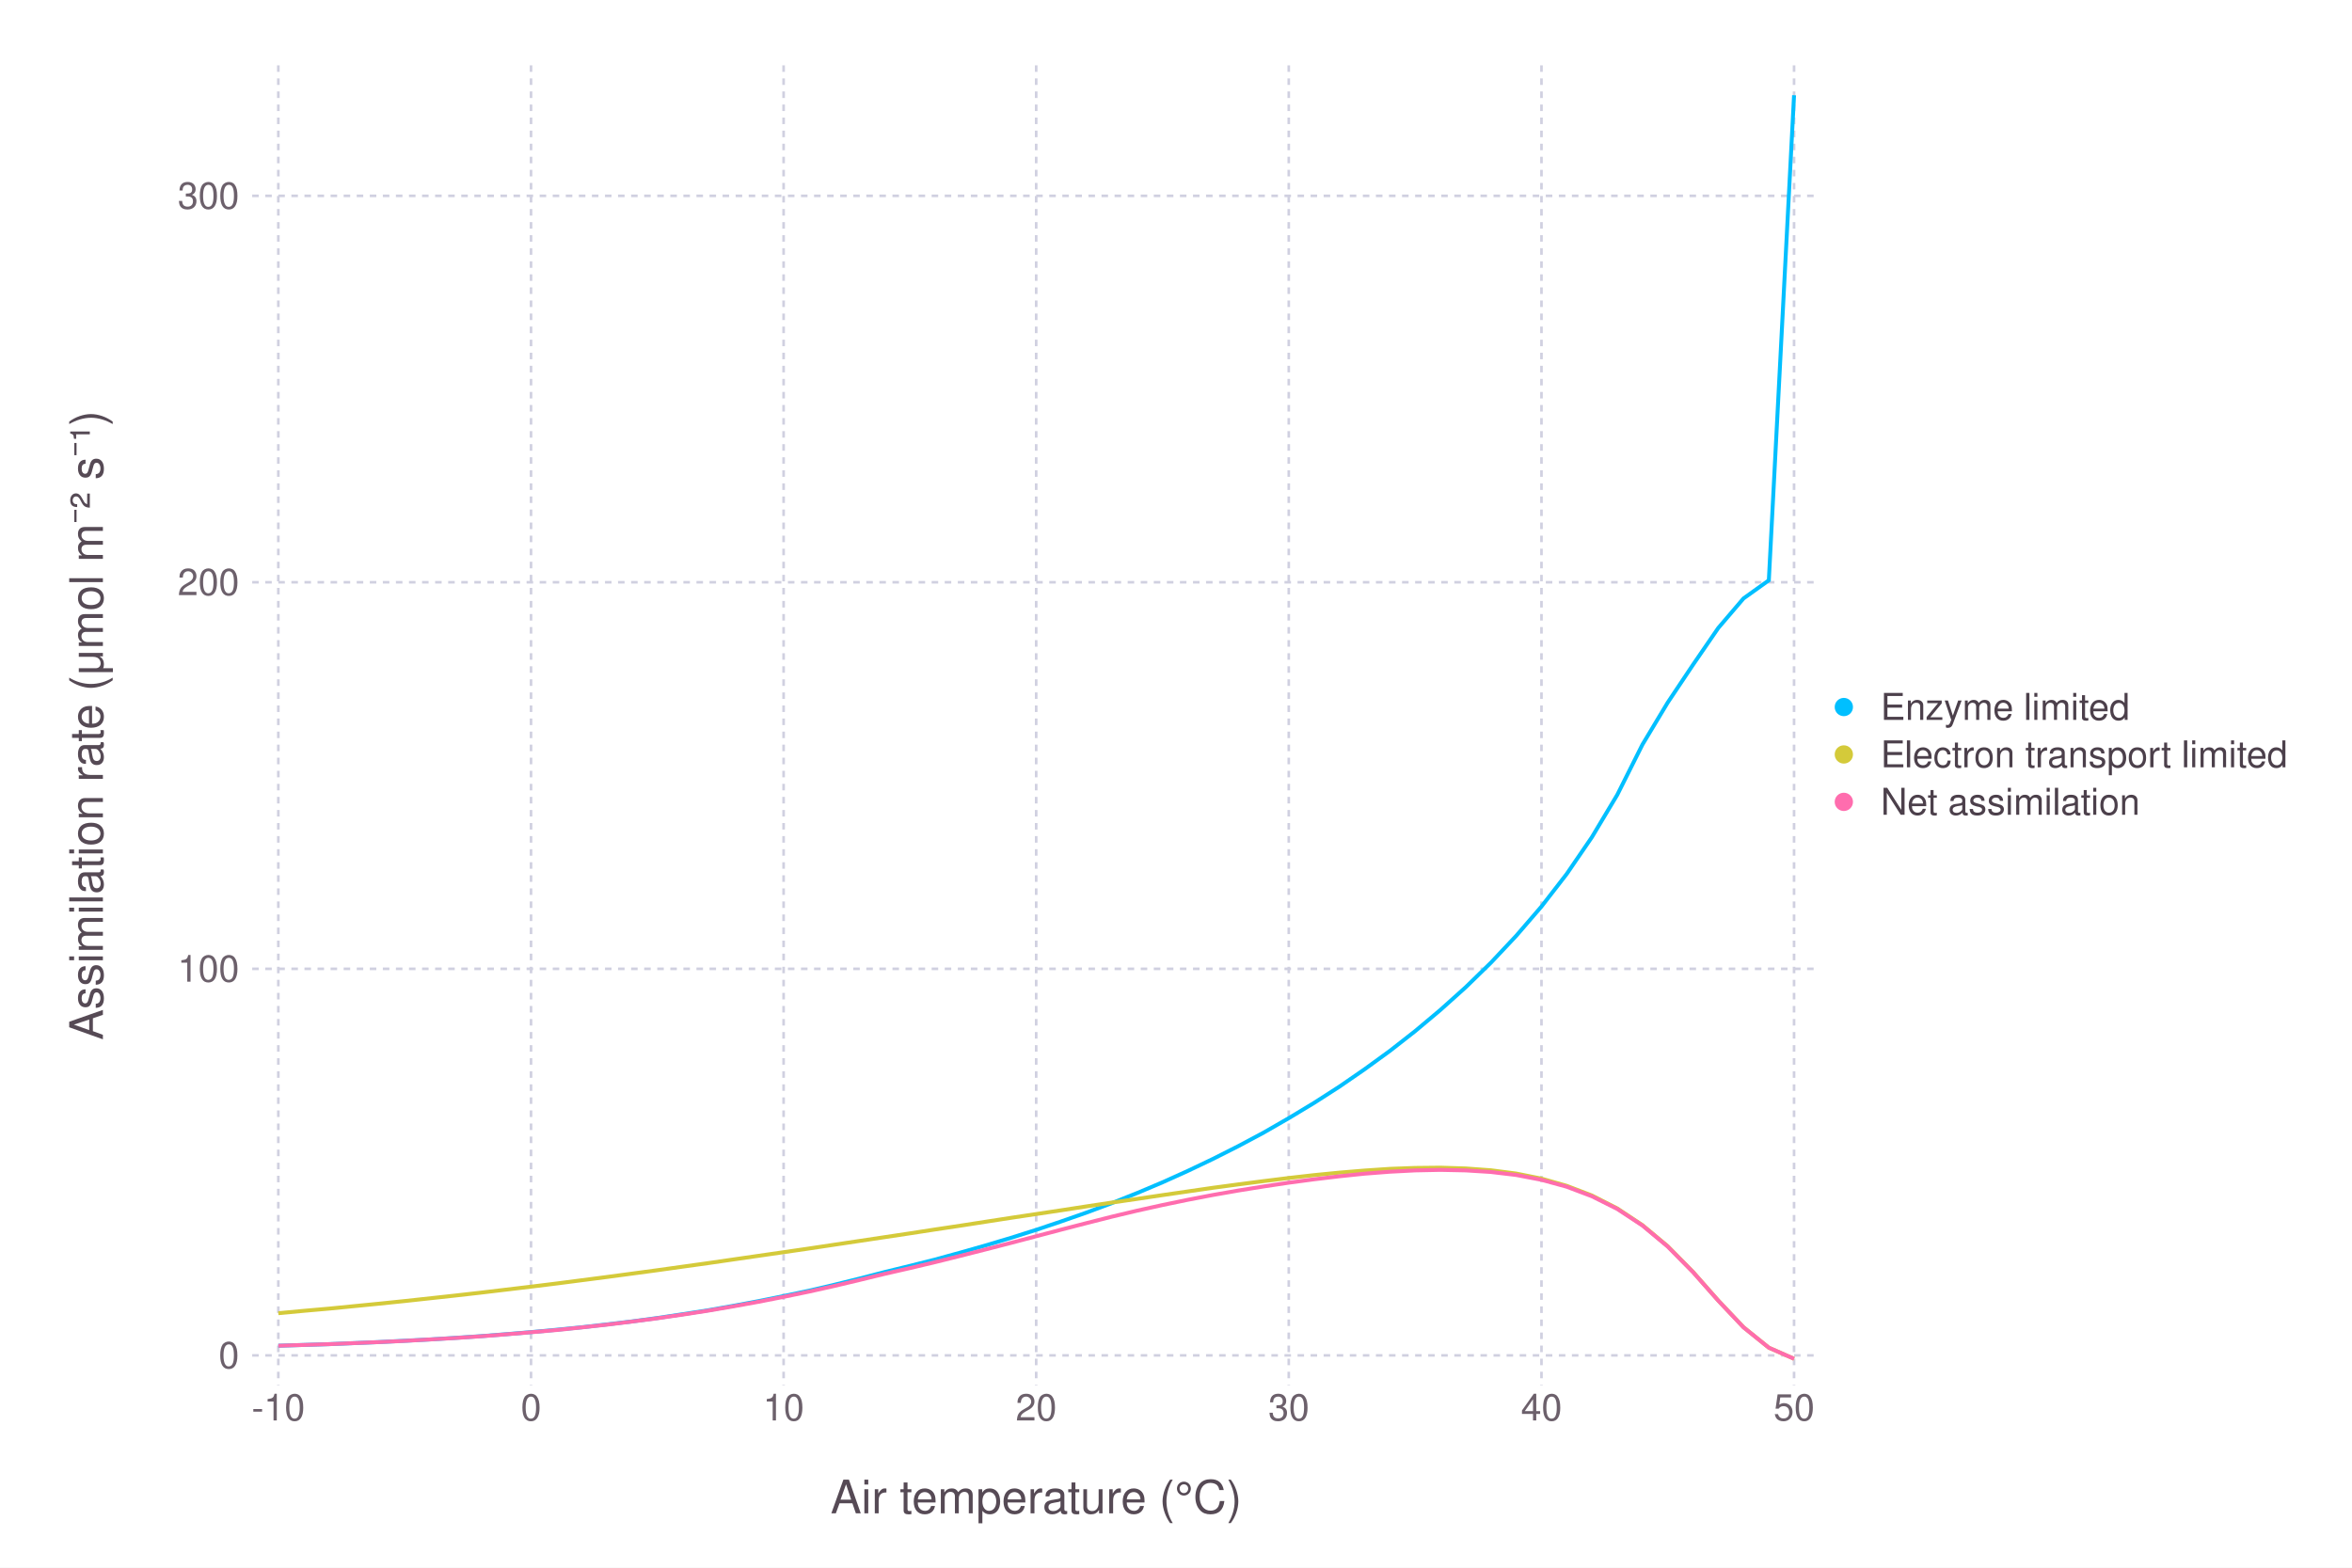
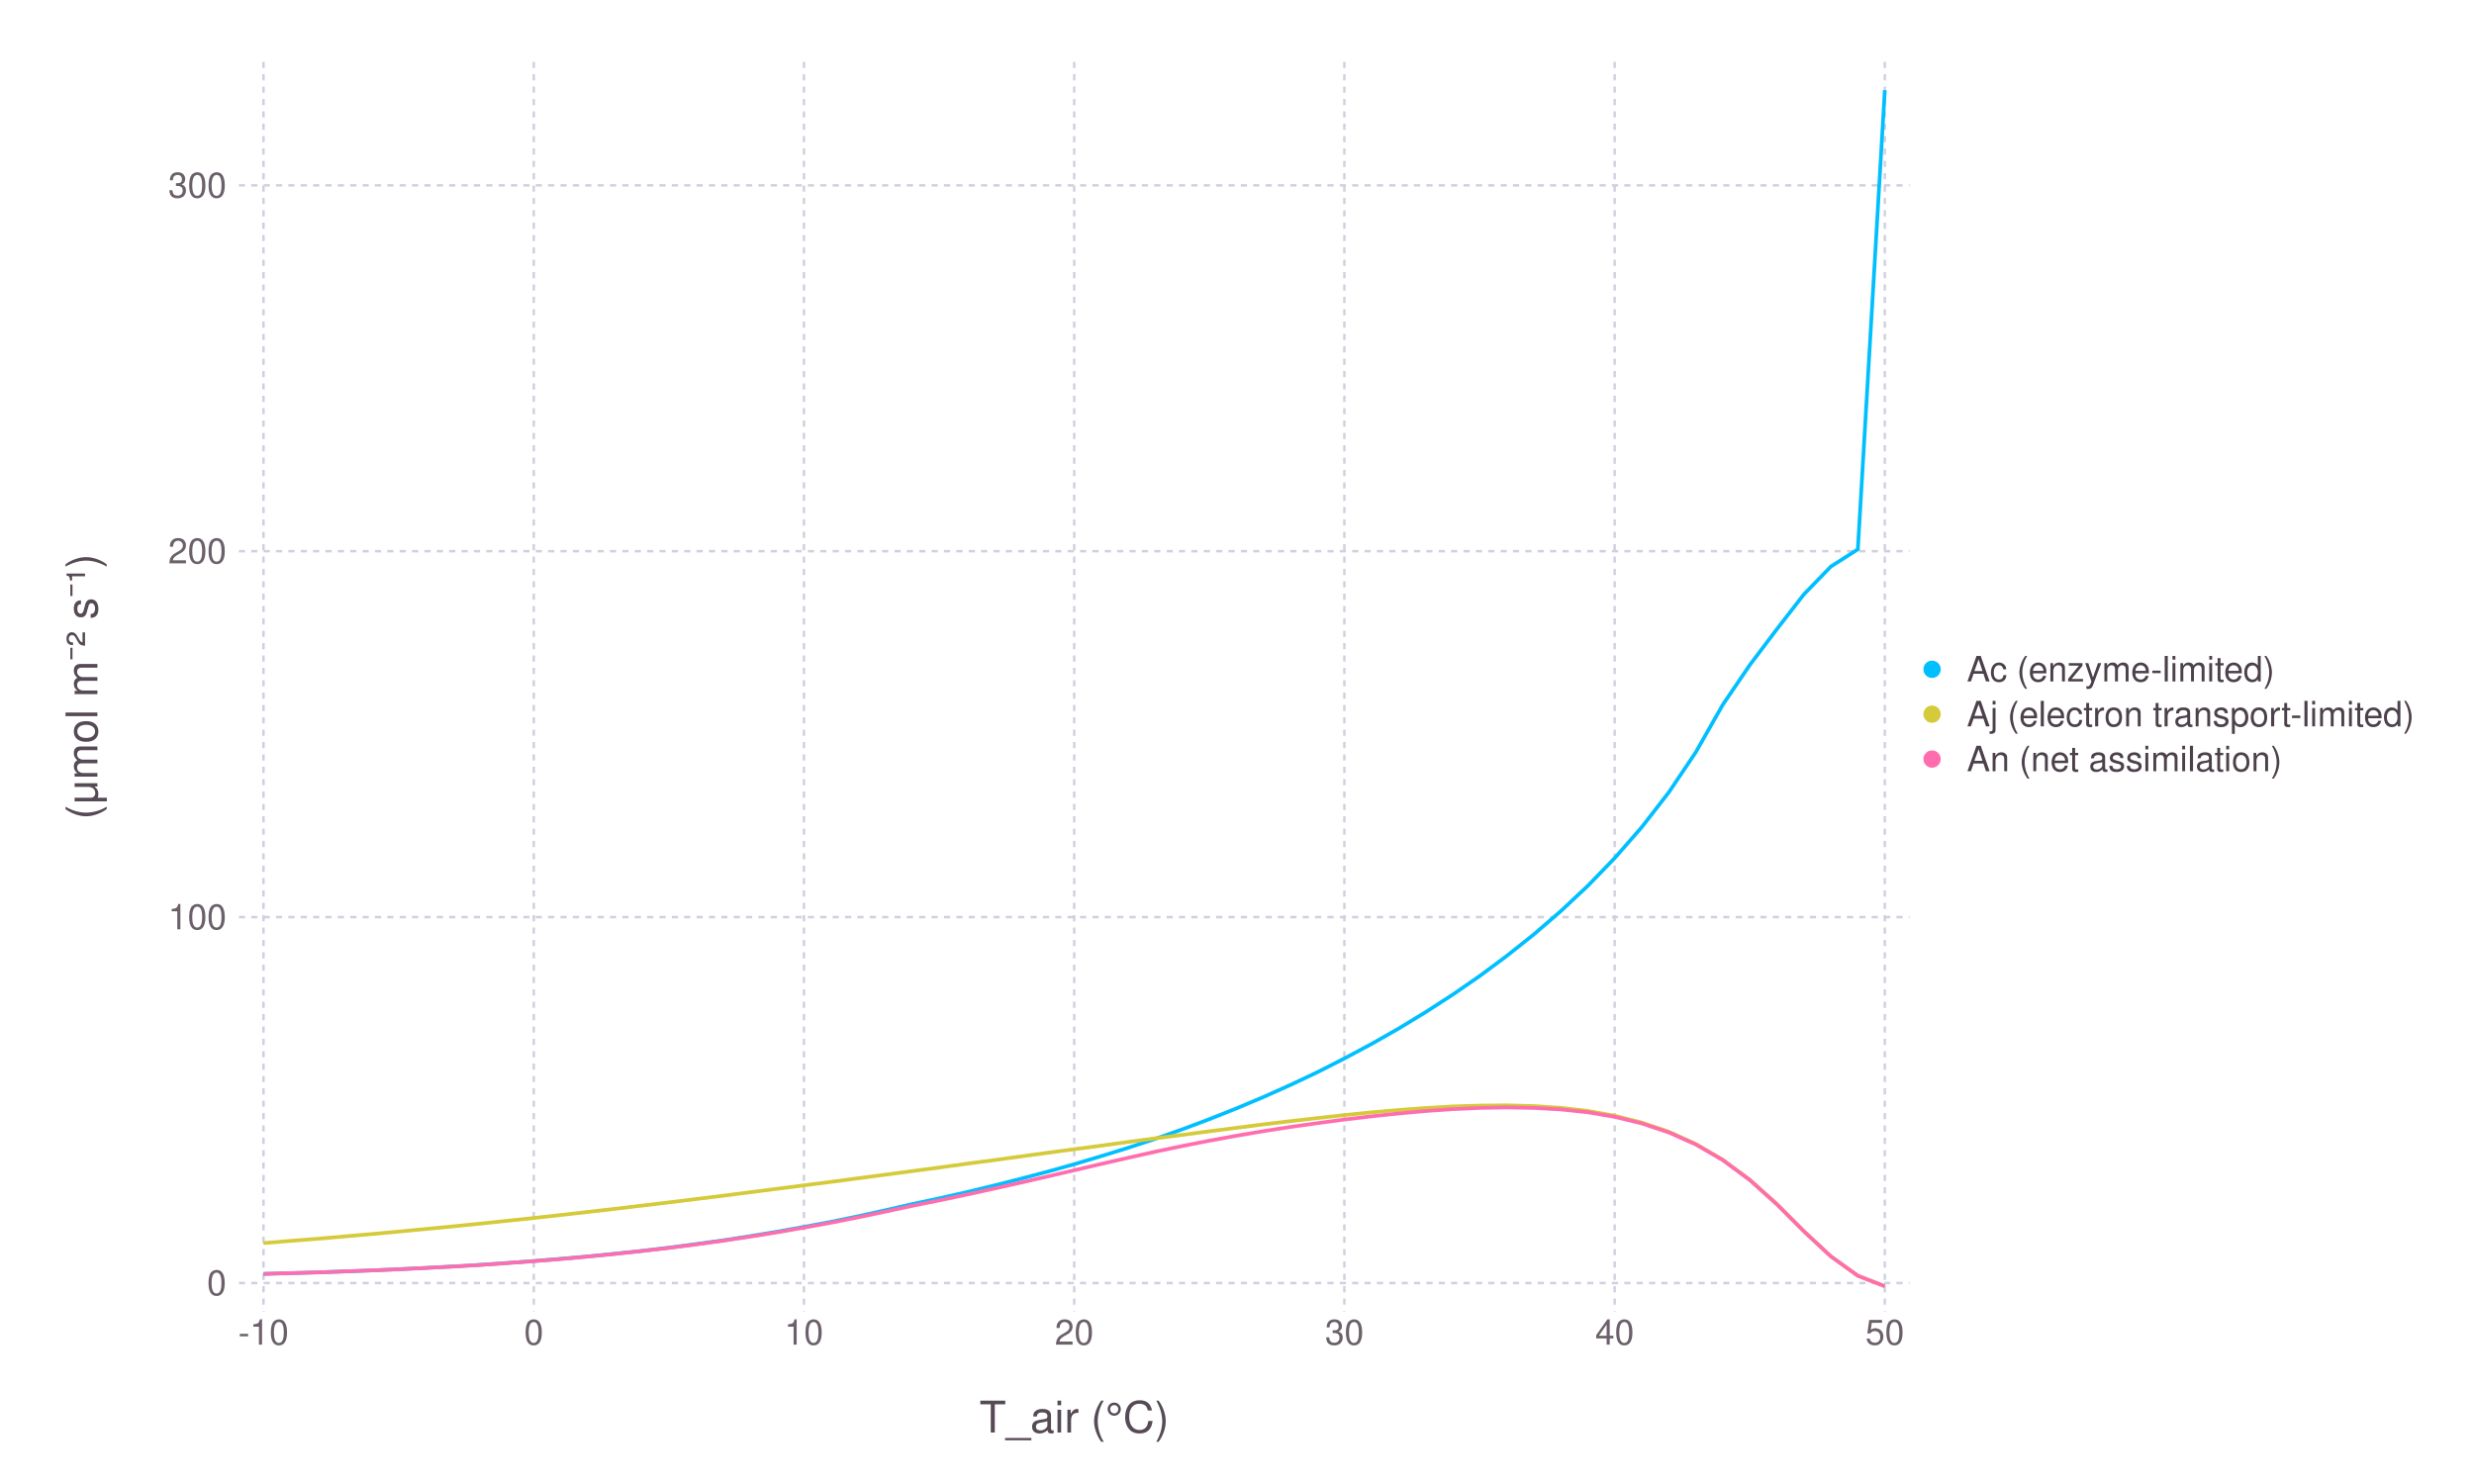
- <svg xmlns="http://www.w3.org/2000/svg" version="1.2" width="180mm" height="120mm" viewBox="0 0 180 120" stroke="none" fill="#000000" stroke-width="0.3" font-size="3.88">
+ <svg xmlns="http://www.w3.org/2000/svg" version="1.2" width="200mm" height="120mm" viewBox="0 0 200 120" stroke="none" fill="#000000" stroke-width="0.3" font-size="3.88">
  <defs>
    <marker id="arrow" markerWidth="15" markerHeight="7" refX="5" refY="3.5" orient="auto" markerUnits="strokeWidth">
      <path d="M0,0 L15,3.5 L0,7 z" stroke="context-stroke" fill="context-stroke" />
    </marker>
  </defs>
-   <g stroke="#000000" stroke-opacity="0.000" fill="#FFFFFF" id="img-d8f84a4a-1">
-     <g transform="translate(90,60)">
-       <path d="M-90,-60 L90,-60 90,60 -90,60  z" class="primitive" />
+   <g stroke="#000000" stroke-opacity="0.000" fill="#FFFFFF" id="img-06003b0b-1">
+     <g transform="translate(100,60)">
+       <path d="M-100,-60 L100,-60 100,60 -100,60  z" class="primitive" />
    </g>
  </g>
-   <g class="plotroot xscalable yscalable" id="img-d8f84a4a-2">
-     <g font-size="3.53" font-family="'PT Sans','Helvetica Neue','Helvetica',sans-serif" fill="#564A55" stroke="#000000" stroke-opacity="0.000" id="img-d8f84a4a-3">
-       <g transform="translate(79.3,113.72)">
-         <g class="primitive">
-           <text text-anchor="middle" dy="0.6em">Air temperature (°C)</text>
-         </g>
-       </g>
-     </g>
-     <g class="guide xlabels" font-size="2.82" font-family="'PT Sans Caption','Helvetica Neue','Helvetica',sans-serif" fill="#6C606B" id="img-d8f84a4a-4">
+   <g class="plotroot xscalable yscalable" id="img-06003b0b-2">
+     <g font-size="3.53" font-family="'PT Sans','Helvetica Neue','Helvetica',sans-serif" fill="#564A55" stroke="#000000" stroke-opacity="0.000" id="img-06003b0b-3">
+       <g transform="translate(86.84,113.72)">
+         <g class="primitive">
+           <text text-anchor="middle" dy="0.6em">T_air (°C)</text>
+         </g>
+       </g>
+     </g>
+     <g class="guide xlabels" font-size="2.82" font-family="'PT Sans Caption','Helvetica Neue','Helvetica',sans-serif" fill="#6C606B" id="img-06003b0b-4">
      <g transform="translate(21.3,107.04)">
        <g class="primitive">
          <text text-anchor="middle" dy="0.6em">-10</text>
        </g>
      </g>
-       <g transform="translate(40.64,107.04)">
+       <g transform="translate(43.15,107.04)">
        <g class="primitive">
          <text text-anchor="middle" dy="0.6em">0</text>
        </g>
      </g>
-       <g transform="translate(59.97,107.04)">
+       <g transform="translate(64.99,107.04)">
        <g class="primitive">
          <text text-anchor="middle" dy="0.6em">10</text>
        </g>
      </g>
-       <g transform="translate(79.3,107.04)">
+       <g transform="translate(86.84,107.04)">
        <g class="primitive">
          <text text-anchor="middle" dy="0.6em">20</text>
        </g>
      </g>
-       <g transform="translate(98.63,107.04)">
+       <g transform="translate(108.68,107.04)">
        <g class="primitive">
          <text text-anchor="middle" dy="0.6em">30</text>
        </g>
      </g>
-       <g transform="translate(117.97,107.04)">
+       <g transform="translate(130.53,107.04)">
        <g class="primitive">
          <text text-anchor="middle" dy="0.6em">40</text>
        </g>
      </g>
-       <g transform="translate(137.3,107.04)">
+       <g transform="translate(152.37,107.04)">
        <g class="primitive">
          <text text-anchor="middle" dy="0.6em">50</text>
        </g>
      </g>
    </g>
-     <g class="guide colorkey" id="img-d8f84a4a-5">
-       <g fill="#4C404B" font-size="2.82" font-family="'PT Sans','Helvetica Neue','Helvetica',sans-serif" id="img-d8f84a4a-6">
-         <g transform="translate(143.93,54.12)" id="img-d8f84a4a-7">
-           <g class="primitive">
-             <text dy="0.35em">Enzyme limited</text>
-           </g>
-         </g>
-         <g transform="translate(143.93,57.75)" id="img-d8f84a4a-8">
-           <g class="primitive">
-             <text dy="0.35em">Electron transport limited</text>
-           </g>
-         </g>
-         <g transform="translate(143.93,61.38)" id="img-d8f84a4a-9">
-           <g class="primitive">
-             <text dy="0.35em">Net assimilation</text>
-           </g>
-         </g>
-       </g>
-       <g stroke-width="0.3" id="img-d8f84a4a-10">
-         <g stroke="#FFFFFF" stroke-opacity="0.000" fill-opacity="1" fill="#FF6DAE" id="img-d8f84a4a-11">
-           <g transform="translate(141.11,61.38)" id="img-d8f84a4a-12">
+     <g class="guide colorkey" id="img-06003b0b-5">
+       <g fill="#4C404B" font-size="2.82" font-family="'PT Sans','Helvetica Neue','Helvetica',sans-serif" id="img-06003b0b-6">
+         <g transform="translate(159,54.12)" id="img-06003b0b-7">
+           <g class="primitive">
+             <text dy="0.35em">Ac (enzyme-limited)</text>
+           </g>
+         </g>
+         <g transform="translate(159,57.75)" id="img-06003b0b-8">
+           <g class="primitive">
+             <text dy="0.35em">Aj (electron transport-limited)</text>
+           </g>
+         </g>
+         <g transform="translate(159,61.38)" id="img-06003b0b-9">
+           <g class="primitive">
+             <text dy="0.35em">An (net assimilation)</text>
+           </g>
+         </g>
+       </g>
+       <g stroke-width="0.3" id="img-06003b0b-10">
+         <g stroke="#FFFFFF" stroke-opacity="0.000" fill-opacity="1" fill="#FF6DAE" id="img-06003b0b-11">
+           <g transform="translate(156.19,61.38)" id="img-06003b0b-12">
            <circle cx="0" cy="0" r="0.7" class="primitive" />
          </g>
        </g>
-         <g stroke="#FFFFFF" stroke-opacity="0.000" fill-opacity="1" fill="#D4CA3A" id="img-d8f84a4a-13">
-           <g transform="translate(141.11,57.75)" id="img-d8f84a4a-14">
+         <g stroke="#FFFFFF" stroke-opacity="0.000" fill-opacity="1" fill="#D4CA3A" id="img-06003b0b-13">
+           <g transform="translate(156.19,57.75)" id="img-06003b0b-14">
            <circle cx="0" cy="0" r="0.7" class="primitive" />
          </g>
        </g>
-         <g stroke="#FFFFFF" stroke-opacity="0.000" fill-opacity="1" fill="#00BFFF" id="img-d8f84a4a-15">
-           <g transform="translate(141.11,54.12)" id="img-d8f84a4a-16">
+         <g stroke="#FFFFFF" stroke-opacity="0.000" fill-opacity="1" fill="#00BFFF" id="img-06003b0b-15">
+           <g transform="translate(156.19,54.12)" id="img-06003b0b-16">
            <circle cx="0" cy="0" r="0.7" class="primitive" />
          </g>
        </g>
      </g>
-       <g fill="#362A35" font-size="3.18" font-family="'PT Sans','Helvetica Neue','Helvetica',sans-serif" stroke="#000000" stroke-opacity="0.000" id="img-d8f84a4a-17">
-         <g transform="translate(140.3,50.81)" id="img-d8f84a4a-18">
+       <g fill="#362A35" font-size="3.18" font-family="'PT Sans','Helvetica Neue','Helvetica',sans-serif" stroke="#000000" stroke-opacity="0.000" id="img-06003b0b-17">
+         <g transform="translate(155.37,50.81)" id="img-06003b0b-18">
          <g class="primitive">
            <text dy="-0em" />
          </g>
        </g>
      </g>
    </g>
-     <g clip-path="url(#img-d8f84a4a-19)">
-       <g id="img-d8f84a4a-20">
-         <g pointer-events="visible" stroke-width="0.3" fill="#000000" fill-opacity="0.000" stroke="#000000" stroke-opacity="0.000" class="guide background" id="img-d8f84a4a-21">
-           <g transform="translate(79.3,55.52)" id="img-d8f84a4a-22">
-             <path d="M-60,-50.52 L60,-50.52 60,50.52 -60,50.52  z" class="primitive" />
-           </g>
-         </g>
-         <g class="guide ygridlines xfixed" stroke-dasharray="0.5,0.5" stroke-width="0.2" stroke="#D0D0E0" id="img-d8f84a4a-23">
-           <g transform="translate(79.3,103.75)" id="img-d8f84a4a-24">
-             <path fill="none" d="M-60,0 L60,0 " class="primitive" />
-           </g>
-           <g transform="translate(79.3,74.16)" id="img-d8f84a4a-25">
-             <path fill="none" d="M-60,0 L60,0 " class="primitive" />
-           </g>
-           <g transform="translate(79.3,44.57)" id="img-d8f84a4a-26">
-             <path fill="none" d="M-60,0 L60,0 " class="primitive" />
-           </g>
-           <g transform="translate(79.3,14.99)" id="img-d8f84a4a-27">
-             <path fill="none" d="M-60,0 L60,0 " class="primitive" />
-           </g>
-         </g>
-         <g class="guide xgridlines yfixed" stroke-dasharray="0.5,0.5" stroke-width="0.2" stroke="#D0D0E0" id="img-d8f84a4a-28">
-           <g transform="translate(21.3,55.52)" id="img-d8f84a4a-29">
-             <path fill="none" d="M0,-50.52 L0,50.52 " class="primitive" />
-           </g>
-           <g transform="translate(40.64,55.52)" id="img-d8f84a4a-30">
-             <path fill="none" d="M0,-50.52 L0,50.52 " class="primitive" />
-           </g>
-           <g transform="translate(59.97,55.52)" id="img-d8f84a4a-31">
-             <path fill="none" d="M0,-50.52 L0,50.52 " class="primitive" />
-           </g>
-           <g transform="translate(79.3,55.52)" id="img-d8f84a4a-32">
-             <path fill="none" d="M0,-50.52 L0,50.52 " class="primitive" />
-           </g>
-           <g transform="translate(98.63,55.52)" id="img-d8f84a4a-33">
-             <path fill="none" d="M0,-50.52 L0,50.52 " class="primitive" />
-           </g>
-           <g transform="translate(117.97,55.52)" id="img-d8f84a4a-34">
-             <path fill="none" d="M0,-50.52 L0,50.52 " class="primitive" />
-           </g>
-           <g transform="translate(137.3,55.52)" id="img-d8f84a4a-35">
-             <path fill="none" d="M0,-50.52 L0,50.52 " class="primitive" />
-           </g>
-         </g>
-         <g class="plotpanel" id="img-d8f84a4a-36">
-           <g stroke-width="0.3" fill="#000000" fill-opacity="0.000" class="geometry" id="img-d8f84a4a-37">
-             <g class="color_LCHab{Float32}(70.0f0,60.0f0,240.0f0)" stroke-dasharray="none" stroke-opacity="1" stroke="#00BFFF" id="img-d8f84a4a-38">
-               <g transform="translate(79.3,86.47)" id="img-d8f84a4a-39">
-                 <path fill="none" d="M-58,16.54 L-56.07,16.48 -54.13,16.42 -52.2,16.34 -50.27,16.26 -48.33,16.16 -46.4,16.06 -44.47,15.94 -42.53,15.81 -40.6,15.66 -38.67,15.5 -36.73,15.32 -34.8,15.13 -32.87,14.91 -30.93,14.68 -29,14.42 -27.07,14.13 -25.13,13.83 -23.2,13.49 -21.27,13.13 -19.33,12.74 -17.4,12.33 -15.47,11.88 -13.53,11.4 -11.6,10.9 -9.67,10.43 -7.73,9.94 -5.8,9.41 -3.87,8.86 -1.93,8.28 0,7.67 1.93,7.02 3.87,6.34 5.8,5.62 7.73,4.85 9.67,4.03 11.6,3.16 13.53,2.24 15.47,1.26 17.4,0.23 19.33,-0.88 21.27,-2.05 23.2,-3.29 25.13,-4.62 27.07,-6.03 29,-7.54 30.93,-9.16 32.87,-10.9 34.8,-12.78 36.73,-14.83 38.67,-17.08 40.6,-19.57 42.53,-22.39 44.47,-25.63 46.4,-29.48 48.33,-32.69 50.27,-35.59 52.2,-38.4 54.13,-40.66 56.07,-42.05 58,-79.18 " class="primitive" />
+     <g clip-path="url(#img-06003b0b-19)">
+       <g id="img-06003b0b-20">
+         <g pointer-events="visible" stroke-width="0.3" fill="#000000" fill-opacity="0.000" stroke="#000000" stroke-opacity="0.000" class="guide background" id="img-06003b0b-21">
+           <g transform="translate(86.84,55.52)" id="img-06003b0b-22">
+             <path d="M-67.53,-50.52 L67.53,-50.52 67.53,50.52 -67.53,50.52  z" class="primitive" />
+           </g>
+         </g>
+         <g class="guide ygridlines xfixed" stroke-dasharray="0.5,0.5" stroke-width="0.2" stroke="#D0D0E0" id="img-06003b0b-23">
+           <g transform="translate(86.84,103.75)" id="img-06003b0b-24">
+             <path fill="none" d="M-67.53,0 L67.53,0 " class="primitive" />
+           </g>
+           <g transform="translate(86.84,74.16)" id="img-06003b0b-25">
+             <path fill="none" d="M-67.53,0 L67.53,0 " class="primitive" />
+           </g>
+           <g transform="translate(86.84,44.57)" id="img-06003b0b-26">
+             <path fill="none" d="M-67.53,0 L67.53,0 " class="primitive" />
+           </g>
+           <g transform="translate(86.84,14.99)" id="img-06003b0b-27">
+             <path fill="none" d="M-67.53,0 L67.53,0 " class="primitive" />
+           </g>
+         </g>
+         <g class="guide xgridlines yfixed" stroke-dasharray="0.5,0.5" stroke-width="0.2" stroke="#D0D0E0" id="img-06003b0b-28">
+           <g transform="translate(21.3,55.52)" id="img-06003b0b-29">
+             <path fill="none" d="M0,-50.52 L0,50.52 " class="primitive" />
+           </g>
+           <g transform="translate(43.15,55.52)" id="img-06003b0b-30">
+             <path fill="none" d="M0,-50.52 L0,50.52 " class="primitive" />
+           </g>
+           <g transform="translate(64.99,55.52)" id="img-06003b0b-31">
+             <path fill="none" d="M0,-50.52 L0,50.52 " class="primitive" />
+           </g>
+           <g transform="translate(86.84,55.52)" id="img-06003b0b-32">
+             <path fill="none" d="M0,-50.52 L0,50.52 " class="primitive" />
+           </g>
+           <g transform="translate(108.68,55.52)" id="img-06003b0b-33">
+             <path fill="none" d="M0,-50.52 L0,50.52 " class="primitive" />
+           </g>
+           <g transform="translate(130.53,55.52)" id="img-06003b0b-34">
+             <path fill="none" d="M0,-50.52 L0,50.52 " class="primitive" />
+           </g>
+           <g transform="translate(152.37,55.52)" id="img-06003b0b-35">
+             <path fill="none" d="M0,-50.52 L0,50.52 " class="primitive" />
+           </g>
+         </g>
+         <g class="plotpanel" id="img-06003b0b-36">
+           <g stroke-width="0.3" fill="#000000" fill-opacity="0.000" class="geometry" id="img-06003b0b-37">
+             <g class="color_LCHab{Float32}(70.0f0,60.0f0,240.0f0)" stroke-dasharray="none" stroke-opacity="1" stroke="#00BFFF" id="img-06003b0b-38">
+               <g transform="translate(86.84,86.47)" id="img-06003b0b-39">
+                 <path fill="none" d="M-65.54,16.54 L-63.35,16.48 -61.17,16.42 -58.98,16.34 -56.8,16.26 -54.61,16.16 -52.43,16.06 -50.24,15.94 -48.06,15.81 -45.87,15.66 -43.69,15.5 -41.51,15.32 -39.32,15.13 -37.14,14.91 -34.95,14.68 -32.77,14.42 -30.58,14.13 -28.4,13.83 -26.21,13.49 -24.03,13.13 -21.85,12.74 -19.66,12.33 -17.48,11.88 -15.29,11.4 -13.11,10.9 -10.92,10.43 -8.74,9.94 -6.55,9.41 -4.37,8.86 -2.18,8.28 0,7.67 2.18,7.02 4.37,6.34 6.55,5.62 8.74,4.85 10.92,4.03 13.11,3.16 15.29,2.24 17.48,1.26 19.66,0.23 21.84,-0.88 24.03,-2.05 26.21,-3.29 28.4,-4.62 30.58,-6.03 32.77,-7.54 34.95,-9.16 37.14,-10.9 39.32,-12.78 41.51,-14.83 43.69,-17.08 45.87,-19.57 48.06,-22.39 50.24,-25.63 52.43,-29.48 54.61,-32.69 56.8,-35.59 58.98,-38.4 61.17,-40.66 63.35,-42.05 65.53,-79.18 " class="primitive" />
              </g>
            </g>
          </g>
-           <g stroke-width="0.3" fill="#000000" fill-opacity="0.000" class="geometry" id="img-d8f84a4a-40">
-             <g class="color_LCHab{Float32}(80.0f0,70.000015f0,100.43479f0)" stroke-dasharray="none" stroke-opacity="1" stroke="#D4CA3A" id="img-d8f84a4a-41">
-               <g transform="translate(79.3,94.89)" id="img-d8f84a4a-42">
-                 <path fill="none" d="M-58,5.63 L-56.07,5.45 -54.13,5.28 -52.2,5.09 -50.27,4.9 -48.33,4.7 -46.4,4.49 -44.47,4.28 -42.53,4.06 -40.6,3.83 -38.67,3.6 -36.73,3.36 -34.8,3.11 -32.87,2.86 -30.93,2.6 -29,2.34 -27.07,2.07 -25.13,1.8 -23.2,1.52 -21.27,1.24 -19.33,0.96 -17.4,0.68 -15.47,0.39 -13.53,0.1 -11.6,-0.19 -9.67,-0.48 -7.73,-0.78 -5.8,-1.07 -3.87,-1.37 -1.93,-1.67 0,-1.96 1.93,-2.25 3.87,-2.55 5.8,-2.84 7.73,-3.12 9.67,-3.41 11.6,-3.69 13.53,-3.97 15.47,-4.23 17.4,-4.48 19.33,-4.72 21.27,-4.94 23.2,-5.13 25.13,-5.29 27.07,-5.42 29,-5.49 30.93,-5.51 32.87,-5.45 34.8,-5.31 36.73,-5.06 38.67,-4.67 40.6,-4.12 42.53,-3.38 44.47,-2.39 46.4,-1.11 48.33,0.5 50.27,2.47 52.2,4.66 54.13,6.7 56.07,8.27 58,9.12 " class="primitive" />
+           <g stroke-width="0.3" fill="#000000" fill-opacity="0.000" class="geometry" id="img-06003b0b-40">
+             <g class="color_LCHab{Float32}(80.0f0,70.000015f0,100.43479f0)" stroke-dasharray="none" stroke-opacity="1" stroke="#D4CA3A" id="img-06003b0b-41">
+               <g transform="translate(86.84,94.89)" id="img-06003b0b-42">
+                 <path fill="none" d="M-65.54,5.63 L-63.35,5.45 -61.17,5.28 -58.98,5.09 -56.8,4.9 -54.61,4.7 -52.43,4.49 -50.24,4.28 -48.06,4.06 -45.87,3.83 -43.69,3.6 -41.51,3.36 -39.32,3.11 -37.14,2.86 -34.95,2.6 -32.77,2.34 -30.58,2.07 -28.4,1.8 -26.21,1.52 -24.03,1.24 -21.85,0.96 -19.66,0.68 -17.48,0.39 -15.29,0.1 -13.11,-0.19 -10.92,-0.48 -8.74,-0.78 -6.55,-1.07 -4.37,-1.37 -2.18,-1.67 0,-1.96 2.18,-2.25 4.37,-2.55 6.55,-2.84 8.74,-3.12 10.92,-3.41 13.11,-3.69 15.29,-3.97 17.48,-4.23 19.66,-4.48 21.84,-4.72 24.03,-4.94 26.21,-5.13 28.4,-5.29 30.58,-5.42 32.77,-5.49 34.95,-5.51 37.14,-5.45 39.32,-5.31 41.51,-5.06 43.69,-4.67 45.87,-4.12 48.06,-3.38 50.24,-2.39 52.43,-1.11 54.61,0.5 56.8,2.47 58.98,4.66 61.17,6.7 63.35,8.27 65.53,9.12 " class="primitive" />
              </g>
            </g>
          </g>
-           <g stroke-width="0.3" fill="#000000" fill-opacity="0.000" class="geometry" id="img-d8f84a4a-43">
-             <g class="color_LCHab{Float32}(65.89944f0,62.21457f0,353.99814f0)" stroke-dasharray="none" stroke-opacity="1" stroke="#FF6DAE" id="img-d8f84a4a-44">
-               <g transform="translate(79.3,96.61)" id="img-d8f84a4a-45">
-                 <path fill="none" d="M-58,6.4 L-56.07,6.34 -54.13,6.28 -52.2,6.2 -50.27,6.12 -48.33,6.03 -46.4,5.92 -44.47,5.81 -42.53,5.68 -40.6,5.53 -38.67,5.37 -36.73,5.2 -34.8,5 -32.87,4.79 -30.93,4.55 -29,4.3 -27.07,4.02 -25.13,3.72 -23.2,3.39 -21.27,3.04 -19.33,2.66 -17.4,2.26 -15.47,1.83 -13.53,1.37 -11.6,0.9 -9.67,0.46 -7.73,0 -5.8,-0.48 -3.87,-0.97 -1.93,-1.47 0,-1.98 1.93,-2.49 3.87,-2.99 5.8,-3.48 7.73,-3.94 9.67,-4.37 11.6,-4.77 13.53,-5.14 15.47,-5.48 17.4,-5.79 19.33,-6.08 21.27,-6.34 23.2,-6.57 25.13,-6.77 27.07,-6.92 29,-7.02 30.93,-7.06 32.87,-7.02 34.8,-6.9 36.73,-6.67 38.67,-6.3 40.6,-5.77 42.53,-5.04 44.47,-4.07 46.4,-2.8 48.33,-1.19 50.27,0.77 52.2,2.95 54.13,4.99 56.07,6.55 58,7.4 " class="primitive" />
+           <g stroke-width="0.3" fill="#000000" fill-opacity="0.000" class="geometry" id="img-06003b0b-43">
+             <g class="color_LCHab{Float32}(65.89944f0,62.21457f0,353.99814f0)" stroke-dasharray="none" stroke-opacity="1" stroke="#FF6DAE" id="img-06003b0b-44">
+               <g transform="translate(86.84,96.61)" id="img-06003b0b-45">
+                 <path fill="none" d="M-65.54,6.4 L-63.35,6.34 -61.17,6.28 -58.98,6.2 -56.8,6.12 -54.61,6.03 -52.43,5.92 -50.24,5.81 -48.06,5.68 -45.87,5.53 -43.69,5.37 -41.51,5.2 -39.32,5 -37.14,4.79 -34.95,4.55 -32.77,4.3 -30.58,4.02 -28.4,3.72 -26.21,3.39 -24.03,3.04 -21.85,2.66 -19.66,2.26 -17.48,1.83 -15.29,1.37 -13.11,0.9 -10.92,0.46 -8.74,0 -6.55,-0.48 -4.37,-0.97 -2.18,-1.47 0,-1.98 2.18,-2.49 4.37,-2.99 6.55,-3.48 8.74,-3.94 10.92,-4.37 13.11,-4.77 15.29,-5.14 17.48,-5.48 19.66,-5.79 21.84,-6.08 24.03,-6.34 26.21,-6.57 28.4,-6.77 30.58,-6.92 32.77,-7.02 34.95,-7.06 37.14,-7.02 39.32,-6.9 41.51,-6.67 43.69,-6.3 45.87,-5.77 48.06,-5.04 50.24,-4.07 52.43,-2.8 54.61,-1.19 56.8,0.77 58.98,2.95 61.17,4.99 63.35,6.55 65.53,7.4 " class="primitive" />
              </g>
            </g>
          </g>
        </g>
      </g>
    </g>
-     <g class="guide ylabels" font-size="2.82" font-family="'PT Sans Caption','Helvetica Neue','Helvetica',sans-serif" fill="#6C606B" id="img-d8f84a4a-46">
-       <g transform="translate(18.3,103.75)" id="img-d8f84a4a-47">
+     <g class="guide ylabels" font-size="2.82" font-family="'PT Sans Caption','Helvetica Neue','Helvetica',sans-serif" fill="#6C606B" id="img-06003b0b-46">
+       <g transform="translate(18.3,103.75)" id="img-06003b0b-47">
        <g class="primitive">
          <text text-anchor="end" dy="0.35em">0</text>
        </g>
      </g>
-       <g transform="translate(18.3,74.16)" id="img-d8f84a4a-48">
+       <g transform="translate(18.3,74.16)" id="img-06003b0b-48">
        <g class="primitive">
          <text text-anchor="end" dy="0.35em">100</text>
        </g>
      </g>
-       <g transform="translate(18.3,44.57)" id="img-d8f84a4a-49">
+       <g transform="translate(18.3,44.57)" id="img-06003b0b-49">
        <g class="primitive">
          <text text-anchor="end" dy="0.35em">200</text>
        </g>
      </g>
-       <g transform="translate(18.3,14.99)" id="img-d8f84a4a-50">
+       <g transform="translate(18.3,14.99)" id="img-06003b0b-50">
        <g class="primitive">
          <text text-anchor="end" dy="0.35em">300</text>
        </g>
      </g>
    </g>
-     <g font-size="3.53" font-family="'PT Sans','Helvetica Neue','Helvetica',sans-serif" fill="#564A55" stroke="#000000" stroke-opacity="0.000" id="img-d8f84a4a-51">
-       <g transform="translate(8.64,53.52)" id="img-d8f84a4a-52">
-         <g class="primitive">
-           <text text-anchor="middle" dy="0.35em" transform="rotate(-90,0, 2)">Assimilation rate (μmol m⁻² s⁻¹)</text>
+     <g font-size="3.53" font-family="'PT Sans','Helvetica Neue','Helvetica',sans-serif" fill="#564A55" stroke="#000000" stroke-opacity="0.000" id="img-06003b0b-51">
+       <g transform="translate(8.64,53.52)" id="img-06003b0b-52">
+         <g class="primitive">
+           <text text-anchor="middle" dy="0.35em" transform="rotate(-90,0, 2)"> (μmol m⁻² s⁻¹)</text>
        </g>
      </g>
    </g>
  </g>
  <defs>
-     <clipPath id="img-d8f84a4a-19">
-       <path d="M19.3,5 L139.3,5 139.3,106.04 19.3,106.04 " />
+     <clipPath id="img-06003b0b-19">
+       <path d="M19.3,5 L154.37,5 154.37,106.04 19.3,106.04 " />
    </clipPath>
  </defs>
</svg>
